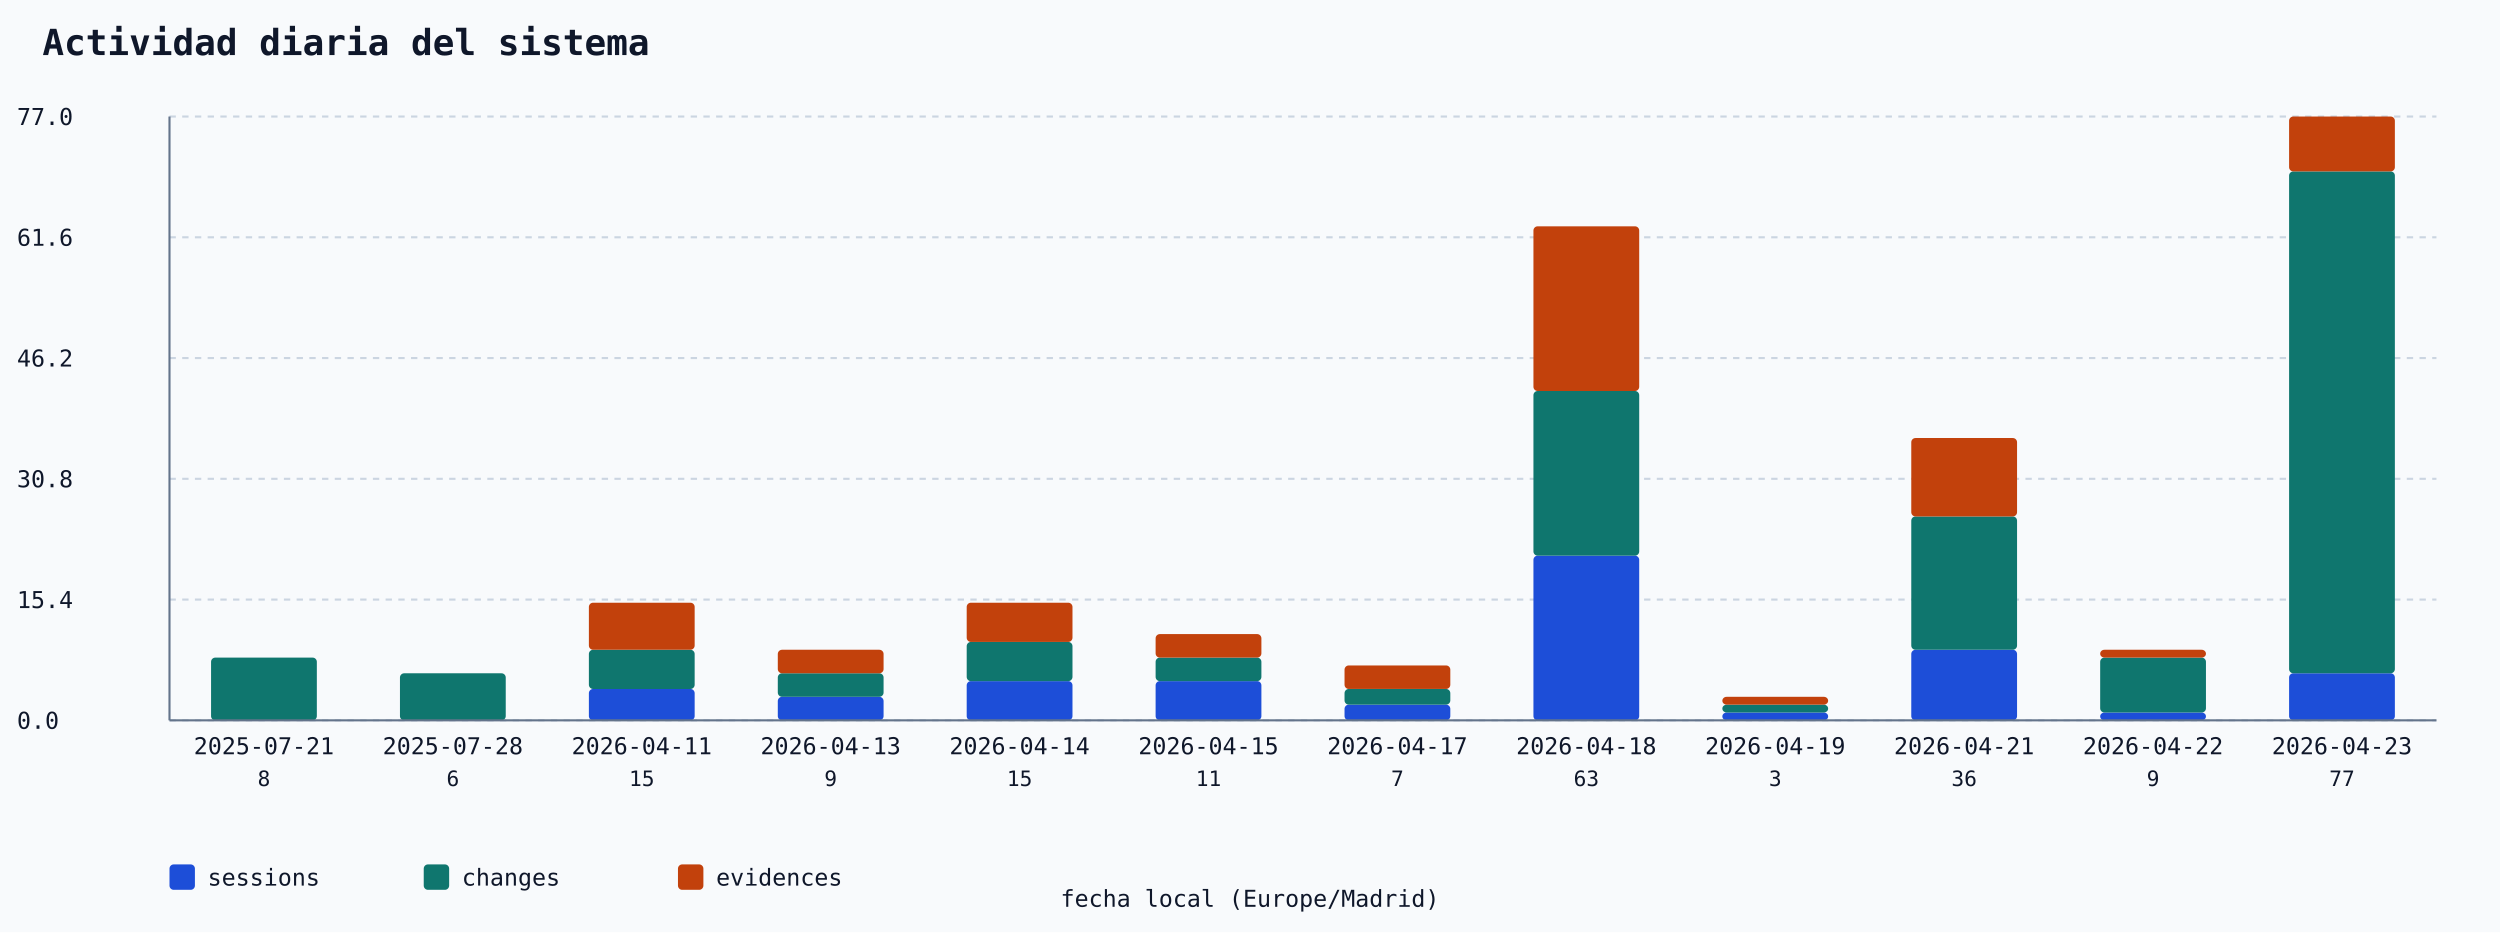
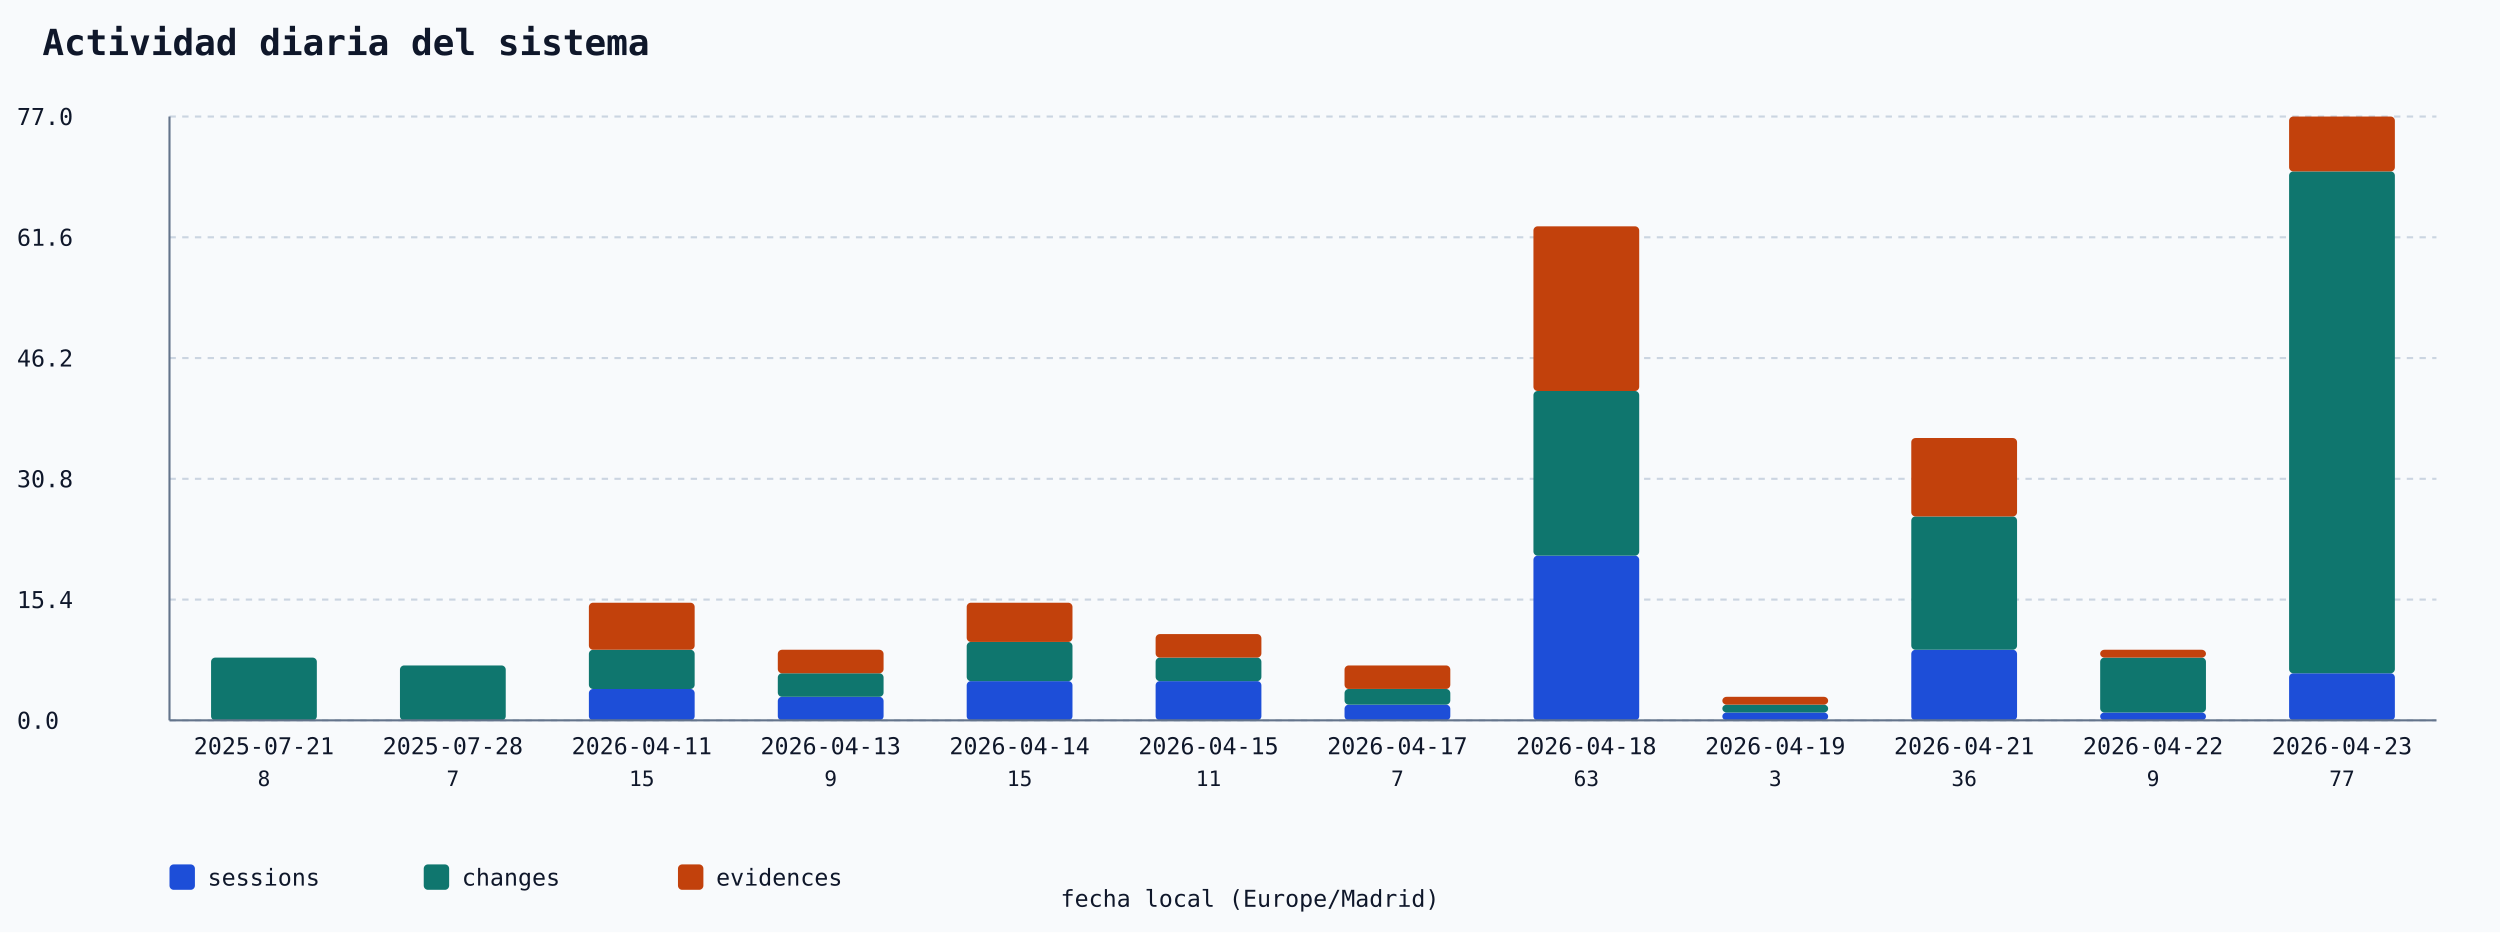
<svg xmlns="http://www.w3.org/2000/svg" width="1180" height="440" viewBox="0 0 1180 440">
  <style>
text { font-family: Menlo, Consolas, monospace; fill: #0f172a; }
.axis { stroke: #64748b; stroke-width: 1; }
.grid { stroke: #cbd5e1; stroke-width: 1; stroke-dasharray: 3 3; }
.title { font-size: 17px; font-weight: 700; }
.label { font-size: 11px; }
.small { font-size: 10px; }
</style>
  <rect x="0" y="0" width="1180" height="440" fill="#f8fafc" />
  <text x="20" y="26" class="title">Actividad diaria del sistema</text>
  <line x1="80" y1="340.00" x2="1150" y2="340.00" class="grid" />
  <text x="8" y="344.00" class="label">0.0</text>
  <line x1="80" y1="283.00" x2="1150" y2="283.00" class="grid" />
  <text x="8" y="287.00" class="label">15.4</text>
  <line x1="80" y1="226.00" x2="1150" y2="226.00" class="grid" />
  <text x="8" y="230.00" class="label">30.8</text>
  <line x1="80" y1="169.00" x2="1150" y2="169.00" class="grid" />
  <text x="8" y="173.00" class="label">46.2</text>
  <line x1="80" y1="112.00" x2="1150" y2="112.00" class="grid" />
  <text x="8" y="116.00" class="label">61.6</text>
  <line x1="80" y1="55.00" x2="1150" y2="55.00" class="grid" />
  <text x="8" y="59.00" class="label">77.0</text>
  <rect x="99.62" y="310.39" width="49.93" height="29.61" fill="#0f766e" rx="2" />
  <text x="124.58" y="356.00" text-anchor="middle" class="label">2025-07-21</text>
  <text x="124.58" y="371.00" text-anchor="middle" class="small">8</text>
-   <rect x="188.78" y="317.79" width="49.93" height="22.21" fill="#0f766e" rx="2" />
+   <rect x="188.78" y="314.09" width="49.93" height="25.91" fill="#0f766e" rx="2" />
  <text x="213.75" y="356.00" text-anchor="middle" class="label">2025-07-28</text>
-   <text x="213.75" y="371.00" text-anchor="middle" class="small">6</text>
+   <text x="213.75" y="371.00" text-anchor="middle" class="small">7</text>
  <rect x="277.95" y="325.19" width="49.93" height="14.81" fill="#1d4ed8" rx="2" />
  <rect x="277.95" y="306.69" width="49.93" height="18.51" fill="#0f766e" rx="2" />
  <rect x="277.95" y="284.48" width="49.93" height="22.21" fill="#c2410c" rx="2" />
  <text x="302.92" y="356.00" text-anchor="middle" class="label">2026-04-11</text>
  <text x="302.92" y="371.00" text-anchor="middle" class="small">15</text>
  <rect x="367.12" y="328.90" width="49.93" height="11.10" fill="#1d4ed8" rx="2" />
  <rect x="367.12" y="317.79" width="49.93" height="11.10" fill="#0f766e" rx="2" />
  <rect x="367.12" y="306.69" width="49.93" height="11.10" fill="#c2410c" rx="2" />
  <text x="392.08" y="356.00" text-anchor="middle" class="label">2026-04-13</text>
  <text x="392.08" y="371.00" text-anchor="middle" class="small">9</text>
  <rect x="456.28" y="321.49" width="49.93" height="18.51" fill="#1d4ed8" rx="2" />
  <rect x="456.28" y="302.99" width="49.93" height="18.51" fill="#0f766e" rx="2" />
  <rect x="456.28" y="284.48" width="49.93" height="18.51" fill="#c2410c" rx="2" />
  <text x="481.25" y="356.00" text-anchor="middle" class="label">2026-04-14</text>
  <text x="481.25" y="371.00" text-anchor="middle" class="small">15</text>
  <rect x="545.45" y="321.49" width="49.93" height="18.51" fill="#1d4ed8" rx="2" />
  <rect x="545.45" y="310.39" width="49.93" height="11.10" fill="#0f766e" rx="2" />
  <rect x="545.45" y="299.29" width="49.93" height="11.10" fill="#c2410c" rx="2" />
  <text x="570.42" y="356.00" text-anchor="middle" class="label">2026-04-15</text>
  <text x="570.42" y="371.00" text-anchor="middle" class="small">11</text>
  <rect x="634.62" y="332.60" width="49.93" height="7.40" fill="#1d4ed8" rx="2" />
  <rect x="634.62" y="325.19" width="49.93" height="7.40" fill="#0f766e" rx="2" />
  <rect x="634.62" y="314.09" width="49.93" height="11.10" fill="#c2410c" rx="2" />
  <text x="659.58" y="356.00" text-anchor="middle" class="label">2026-04-17</text>
  <text x="659.58" y="371.00" text-anchor="middle" class="small">7</text>
  <rect x="723.78" y="262.27" width="49.93" height="77.73" fill="#1d4ed8" rx="2" />
  <rect x="723.78" y="184.55" width="49.93" height="77.73" fill="#0f766e" rx="2" />
  <rect x="723.78" y="106.82" width="49.93" height="77.73" fill="#c2410c" rx="2" />
  <text x="748.75" y="356.00" text-anchor="middle" class="label">2026-04-18</text>
  <text x="748.75" y="371.00" text-anchor="middle" class="small">63</text>
  <rect x="812.95" y="336.30" width="49.93" height="3.70" fill="#1d4ed8" rx="2" />
  <rect x="812.95" y="332.60" width="49.93" height="3.70" fill="#0f766e" rx="2" />
  <rect x="812.95" y="328.90" width="49.93" height="3.70" fill="#c2410c" rx="2" />
  <text x="837.92" y="356.00" text-anchor="middle" class="label">2026-04-19</text>
  <text x="837.92" y="371.00" text-anchor="middle" class="small">3</text>
  <rect x="902.12" y="306.69" width="49.93" height="33.31" fill="#1d4ed8" rx="2" />
  <rect x="902.12" y="243.77" width="49.93" height="62.92" fill="#0f766e" rx="2" />
  <rect x="902.12" y="206.75" width="49.93" height="37.01" fill="#c2410c" rx="2" />
  <text x="927.08" y="356.00" text-anchor="middle" class="label">2026-04-21</text>
  <text x="927.08" y="371.00" text-anchor="middle" class="small">36</text>
  <rect x="991.28" y="336.30" width="49.93" height="3.70" fill="#1d4ed8" rx="2" />
  <rect x="991.28" y="310.39" width="49.93" height="25.91" fill="#0f766e" rx="2" />
  <rect x="991.28" y="306.69" width="49.93" height="3.70" fill="#c2410c" rx="2" />
  <text x="1016.25" y="356.00" text-anchor="middle" class="label">2026-04-22</text>
  <text x="1016.25" y="371.00" text-anchor="middle" class="small">9</text>
  <rect x="1080.45" y="317.79" width="49.93" height="22.21" fill="#1d4ed8" rx="2" />
  <rect x="1080.45" y="80.91" width="49.93" height="236.88" fill="#0f766e" rx="2" />
  <rect x="1080.45" y="55.00" width="49.93" height="25.91" fill="#c2410c" rx="2" />
  <text x="1105.42" y="356.00" text-anchor="middle" class="label">2026-04-23</text>
  <text x="1105.42" y="371.00" text-anchor="middle" class="small">77</text>
  <rect x="80" y="408" width="12" height="12" fill="#1d4ed8" rx="2" />
  <text x="98" y="418" class="label">sessions</text>
  <rect x="200" y="408" width="12" height="12" fill="#0f766e" rx="2" />
  <text x="218" y="418" class="label">changes</text>
  <rect x="320" y="408" width="12" height="12" fill="#c2410c" rx="2" />
  <text x="338" y="418" class="label">evidences</text>
  <line x1="80" y1="340" x2="1150" y2="340" class="axis" />
  <line x1="80" y1="55" x2="80" y2="340" class="axis" />
  <text x="590" y="428" text-anchor="middle" class="label">fecha local (Europe/Madrid)</text>
</svg>
